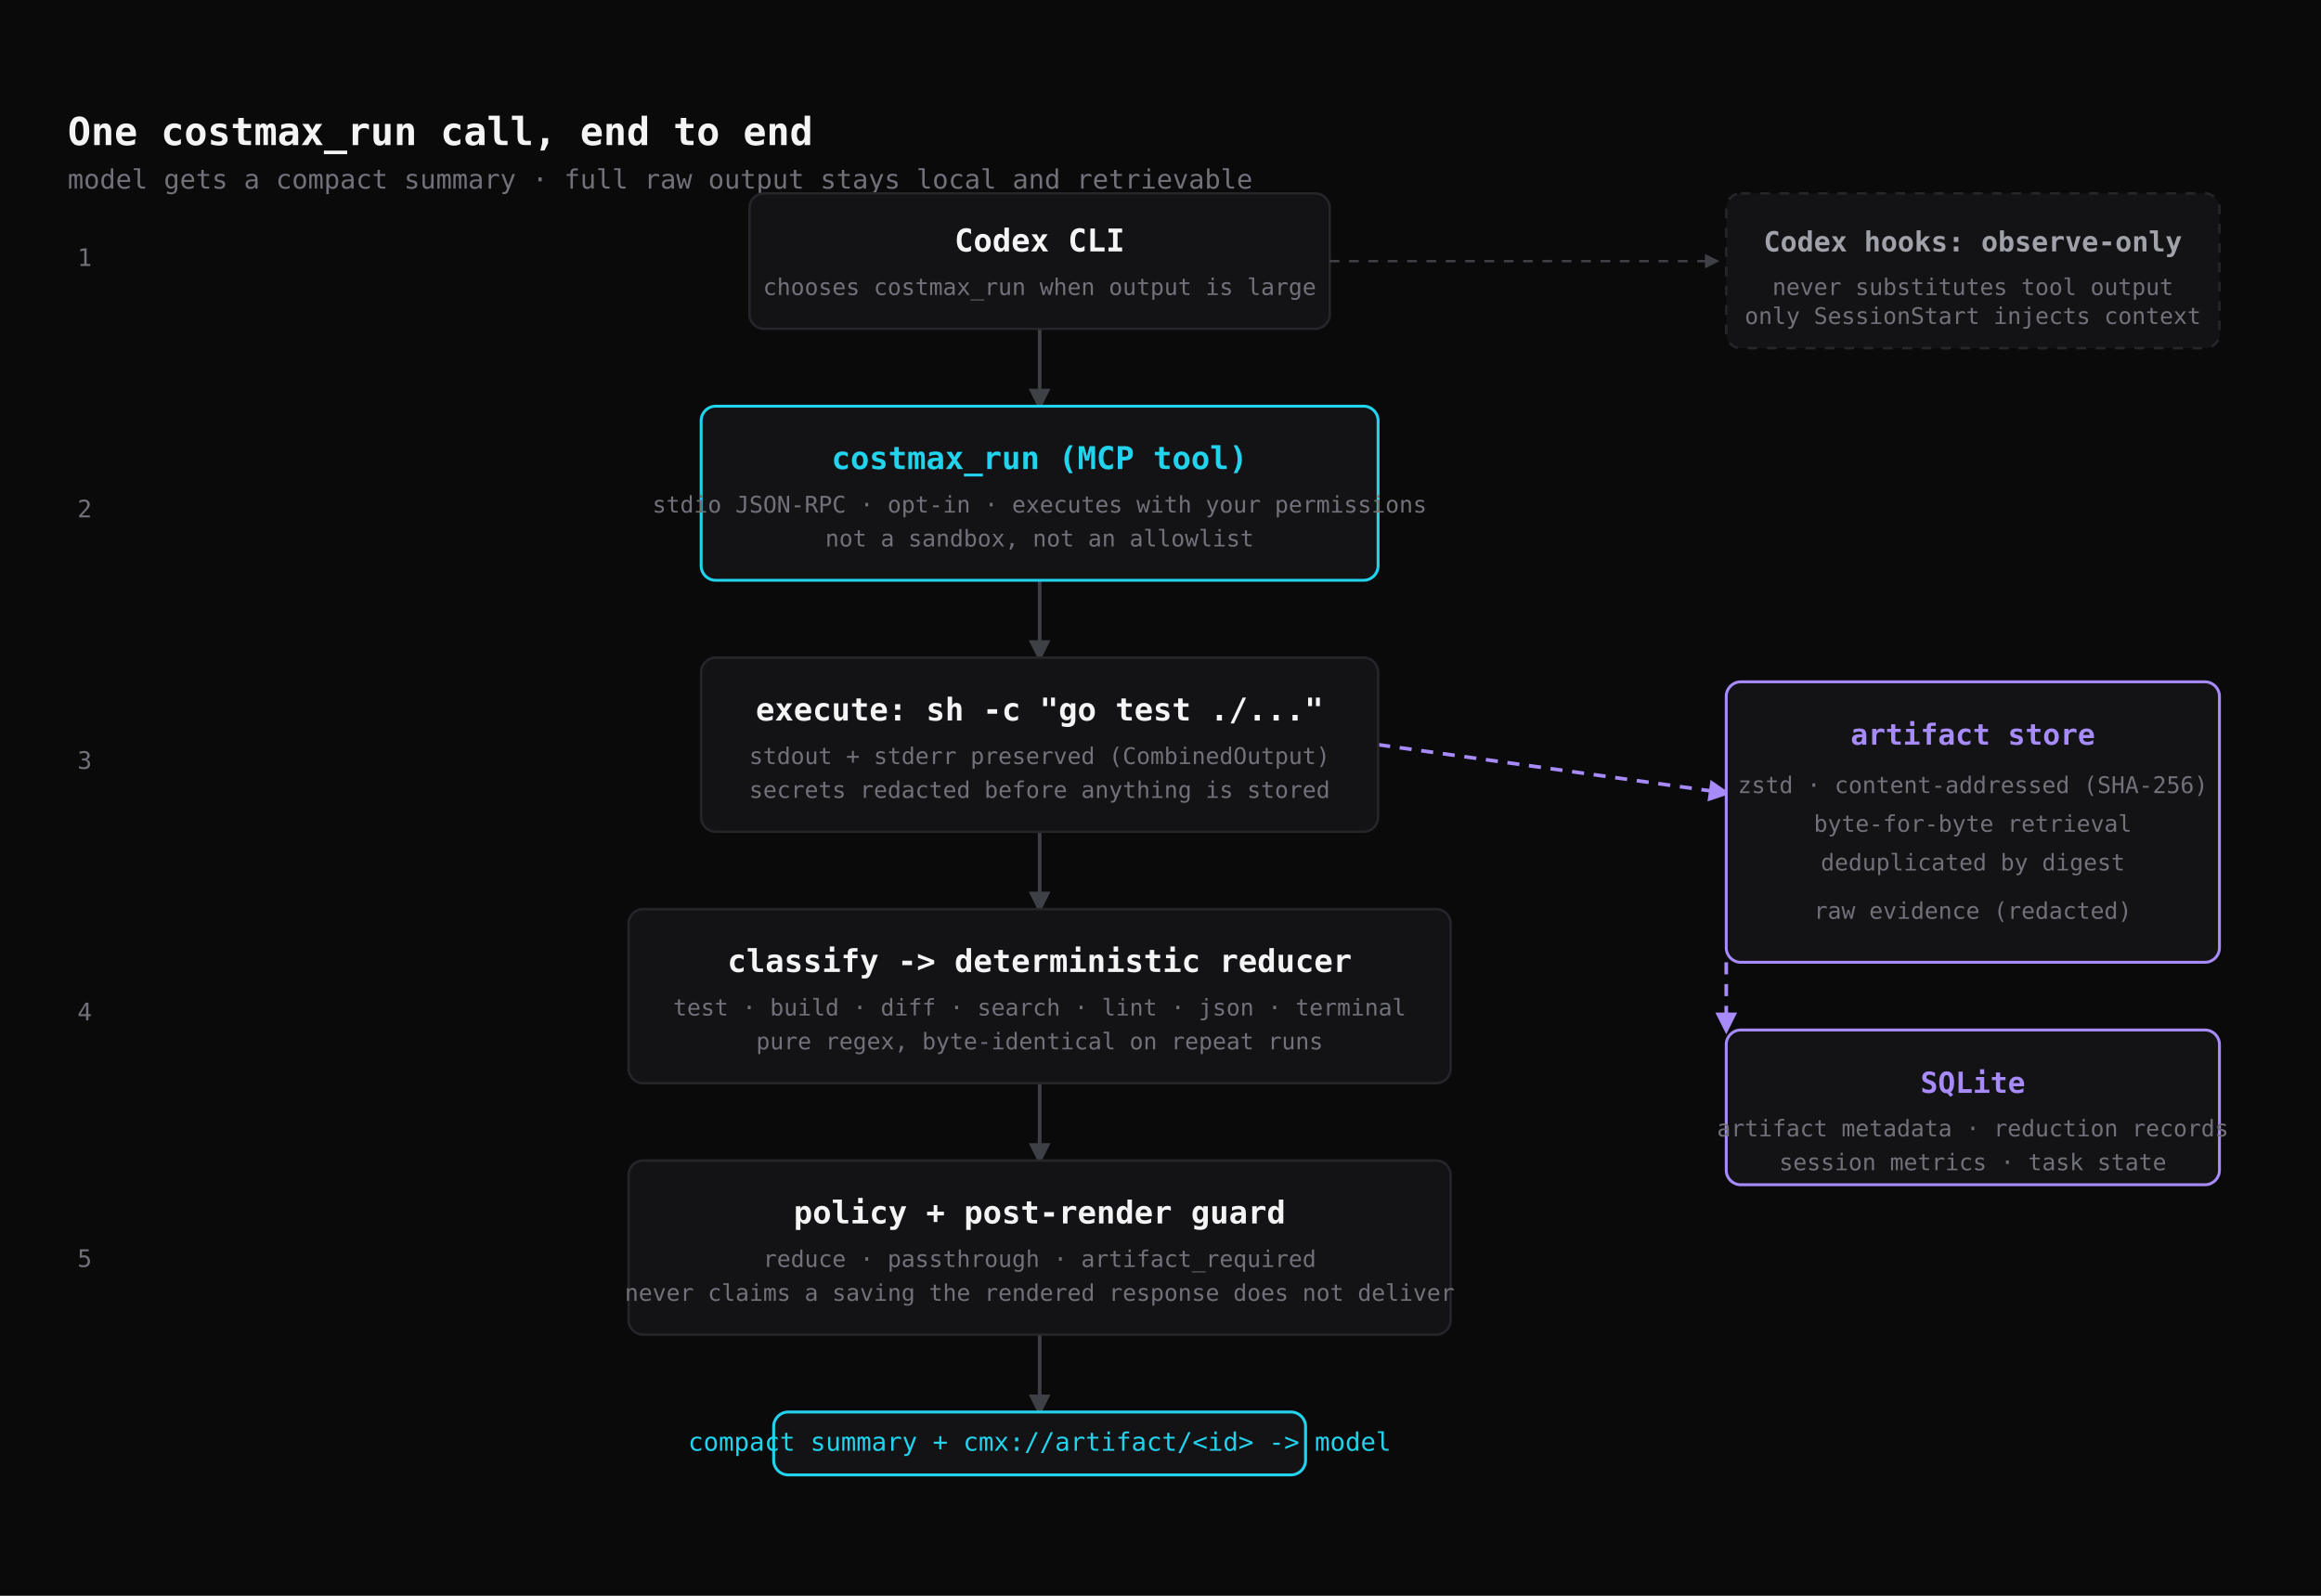
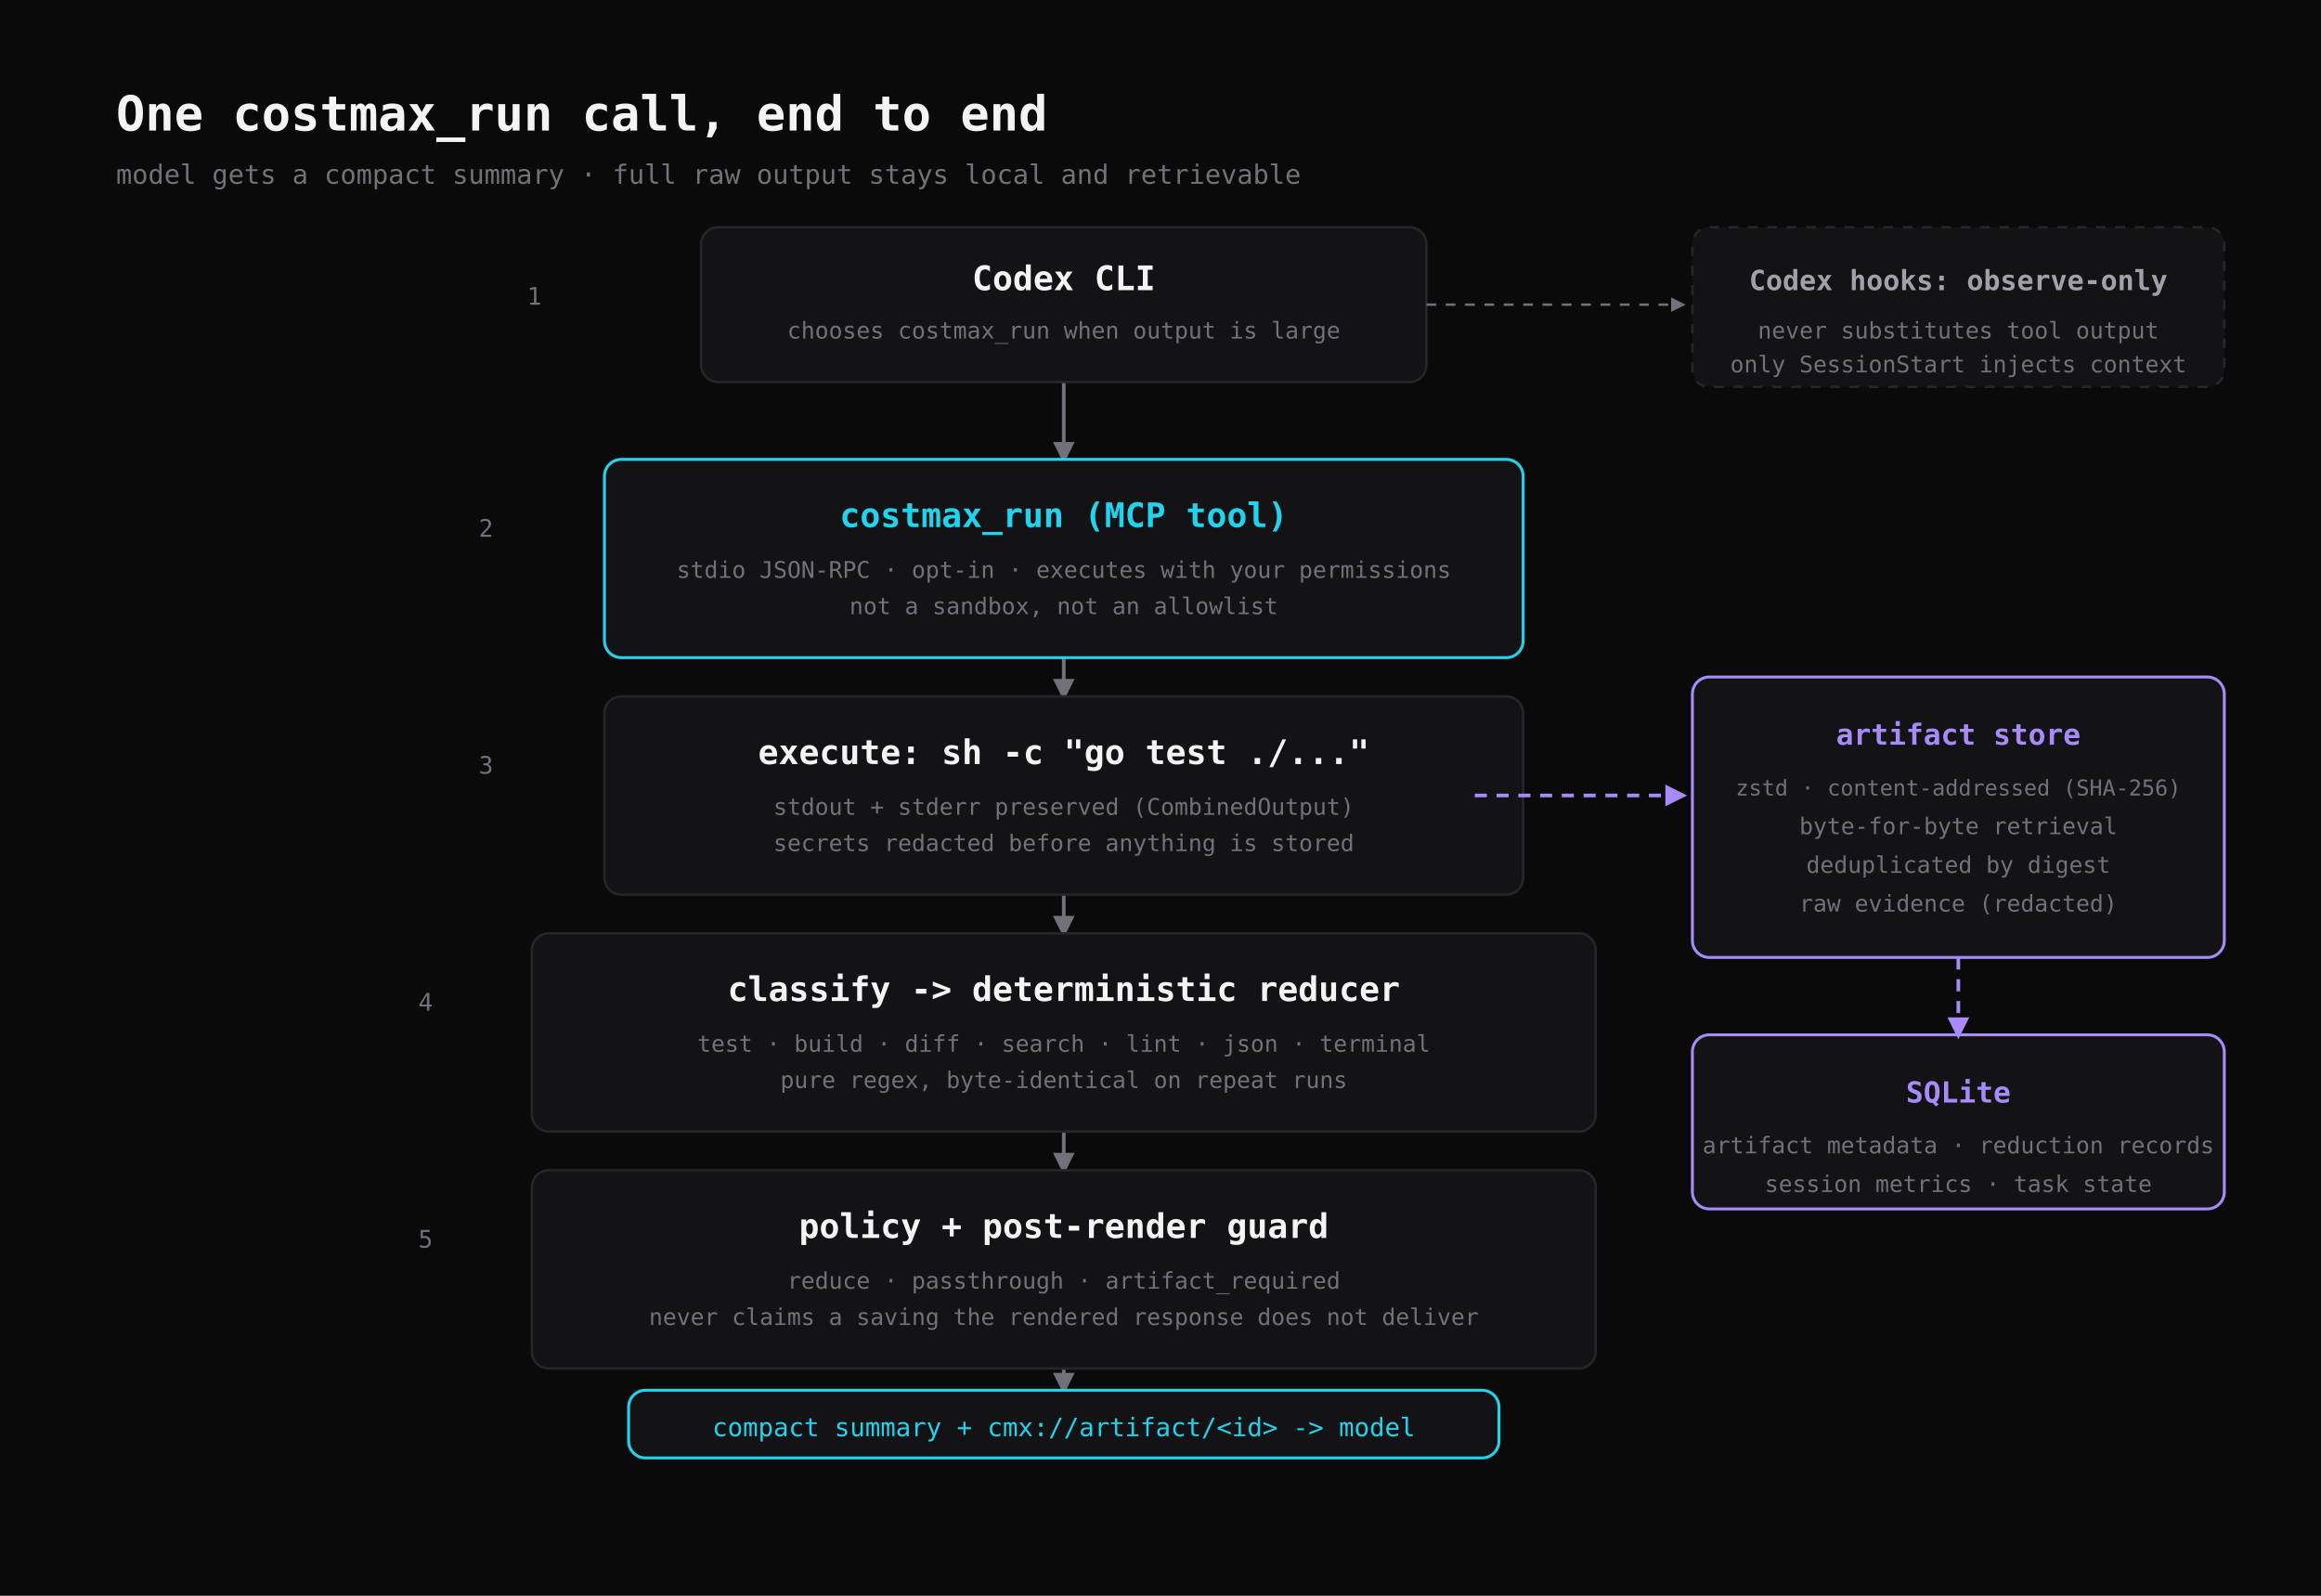
<svg xmlns="http://www.w3.org/2000/svg" width="960" height="660" viewBox="0 0 960 660" font-family="ui-monospace, SFMono-Regular, Menlo, monospace">
  <defs>
-     <marker id="arr" viewBox="0 0 10 10" refX="8" refY="5" markerWidth="6" markerHeight="6" orient="auto-start-reverse">
-       <path d="M 0 0 L 10 5 L 0 10 z" fill="#3f3f46" />
+     <marker id="arrow-gray" viewBox="0 0 10 10" refX="8" refY="5" markerWidth="6" markerHeight="6" orient="auto">
+       <path d="M0 0 L10 5 L0 10 Z" fill="#71717a" />
    </marker>
-     <marker id="arrd" viewBox="0 0 10 10" refX="8" refY="5" markerWidth="6" markerHeight="6" orient="auto-start-reverse">
-       <path d="M 0 0 L 10 5 L 0 10 z" fill="#a78bfa" />
+     <marker id="arrow-violet" viewBox="0 0 10 10" refX="8" refY="5" markerWidth="6" markerHeight="6" orient="auto">
+       <path d="M0 0 L10 5 L0 10 Z" fill="#a78bfa" />
    </marker>
  </defs>
  <rect width="960" height="660" fill="#0a0a0b" />
-   <g transform="translate(0,30)">
-     <text x="28" y="30" font-size="16" font-weight="700" fill="#f4f4f5">One costmax_run call, end to end</text>
-     <text x="28" y="48" font-size="11" fill="#71717a">model gets a compact summary · full raw output stays local and retrievable</text>
-     <g font-size="10" fill="#71717a">
-       <text x="32" y="80">1</text>
-       <text x="32" y="184">2</text>
-       <text x="32" y="288">3</text>
-       <text x="32" y="392">4</text>
-       <text x="32" y="494">5</text>
-     </g>
-     <line x1="430" y1="106" x2="430" y2="138" stroke="#3f3f46" stroke-width="1.5" marker-end="url(#arr)" />
-     <line x1="430" y1="210" x2="430" y2="242" stroke="#3f3f46" stroke-width="1.5" marker-end="url(#arr)" />
-     <line x1="430" y1="314" x2="430" y2="346" stroke="#3f3f46" stroke-width="1.5" marker-end="url(#arr)" />
-     <line x1="430" y1="418" x2="430" y2="450" stroke="#3f3f46" stroke-width="1.5" marker-end="url(#arr)" />
-     <line x1="430" y1="522" x2="430" y2="554" stroke="#3f3f46" stroke-width="1.5" marker-end="url(#arr)" />
-     <line x1="570" y1="278" x2="714" y2="298" stroke="#a78bfa" stroke-width="1.5" stroke-dasharray="5 4" marker-end="url(#arrd)" />
-     <line x1="714" y1="368" x2="714" y2="396" stroke="#a78bfa" stroke-width="1.5" stroke-dasharray="5 4" marker-end="url(#arrd)" />
-     <rect x="310" y="50" width="240" height="56" rx="6" fill="#131316" stroke="#26262a" stroke-width="1" />
-     <text x="430" y="74" font-size="13" font-weight="600" fill="#f4f4f5" text-anchor="middle">Codex CLI</text>
-     <text x="430" y="92" font-size="9.5" fill="#71717a" text-anchor="middle">chooses costmax_run when output is large</text>
-     <rect x="290" y="138" width="280" height="72" rx="6" fill="#131316" stroke="#22d3ee" stroke-width="1.2" />
-     <text x="430" y="164" font-size="13" font-weight="600" fill="#22d3ee" text-anchor="middle">costmax_run (MCP tool)</text>
-     <text x="430" y="182" font-size="9.5" fill="#71717a" text-anchor="middle">stdio JSON-RPC · opt-in · executes with your permissions</text>
-     <text x="430" y="196" font-size="9.5" fill="#71717a" text-anchor="middle">not a sandbox, not an allowlist</text>
-     <rect x="290" y="242" width="280" height="72" rx="6" fill="#131316" stroke="#26262a" stroke-width="1" />
-     <text x="430" y="268" font-size="13" font-weight="600" fill="#f4f4f5" text-anchor="middle">execute: sh -c "go test ./..."</text>
-     <text x="430" y="286" font-size="9.5" fill="#71717a" text-anchor="middle">stdout + stderr preserved (CombinedOutput)</text>
-     <text x="430" y="300" font-size="9.5" fill="#71717a" text-anchor="middle">secrets redacted before anything is stored</text>
-     <rect x="260" y="346" width="340" height="72" rx="6" fill="#131316" stroke="#26262a" stroke-width="1" />
-     <text x="430" y="372" font-size="13" font-weight="600" fill="#f4f4f5" text-anchor="middle">classify -&gt; deterministic reducer</text>
-     <text x="430" y="390" font-size="9.5" fill="#71717a" text-anchor="middle">test · build · diff · search · lint · json · terminal</text>
-     <text x="430" y="404" font-size="9.5" fill="#71717a" text-anchor="middle">pure regex, byte-identical on repeat runs</text>
-     <rect x="260" y="450" width="340" height="72" rx="6" fill="#131316" stroke="#26262a" stroke-width="1" />
-     <text x="430" y="476" font-size="13" font-weight="600" fill="#f4f4f5" text-anchor="middle">policy + post-render guard</text>
-     <text x="430" y="494" font-size="9.5" fill="#71717a" text-anchor="middle">reduce · passthrough · artifact_required</text>
-     <text x="430" y="508" font-size="9.5" fill="#71717a" text-anchor="middle">never claims a saving the rendered response does not deliver</text>
-     <rect x="320" y="554" width="220" height="26" rx="6" fill="#131316" stroke="#22d3ee" stroke-width="1.2" />
-     <text x="430" y="570" font-size="10.5" fill="#22d3ee" text-anchor="middle">compact summary + cmx://artifact/&lt;id&gt; -&gt; model</text>
-     <rect x="714" y="252" width="204" height="116" rx="6" fill="#131316" stroke="#a78bfa" stroke-width="1.2" />
-     <text x="816" y="278" font-size="12" font-weight="600" fill="#a78bfa" text-anchor="middle">artifact store</text>
-     <text x="816" y="298" font-size="9.5" fill="#71717a" text-anchor="middle">zstd · content-addressed (SHA-256)</text>
-     <text x="816" y="314" font-size="9.5" fill="#71717a" text-anchor="middle">byte-for-byte retrieval</text>
-     <text x="816" y="330" font-size="9.5" fill="#71717a" text-anchor="middle">deduplicated by digest</text>
-     <text x="816" y="350" font-size="9.5" fill="#71717a" text-anchor="middle">raw evidence (redacted)</text>
-     <rect x="714" y="396" width="204" height="64" rx="6" fill="#131316" stroke="#a78bfa" stroke-width="1.2" />
-     <text x="816" y="422" font-size="12" font-weight="600" fill="#a78bfa" text-anchor="middle">SQLite</text>
-     <text x="816" y="440" font-size="9.5" fill="#71717a" text-anchor="middle">artifact metadata · reduction records</text>
-     <text x="816" y="454" font-size="9.5" fill="#71717a" text-anchor="middle">session metrics · task state</text>
-     <rect x="714" y="50" width="204" height="64" rx="6" fill="#131316" stroke="#26262a" stroke-width="1" stroke-dasharray="4 4" />
-     <text x="816" y="74" font-size="11.5" font-weight="600" fill="#a1a1aa" text-anchor="middle">Codex hooks: observe-only</text>
-     <text x="816" y="92" font-size="9.5" fill="#71717a" text-anchor="middle">never substitutes tool output</text>
-     <text x="816" y="104" font-size="9.5" fill="#71717a" text-anchor="middle">only SessionStart injects context</text>
-     <line x1="550" y1="78" x2="710" y2="78" stroke="#3f3f46" stroke-width="1" stroke-dasharray="4 4" marker-end="url(#arr)" />
+   <text x="48" y="54" font-size="20" font-weight="700" fill="#f4f4f5">One costmax_run call, end to end</text>
+   <text x="48" y="76" font-size="11" fill="#71717a">model gets a compact summary · full raw output stays local and retrievable</text>
+   <g fill="#71717a" font-size="10">
+     <text x="218" y="126">1</text>
+     <text x="198" y="222">2</text>
+     <text x="198" y="320">3</text>
+     <text x="173" y="418">4</text>
+     <text x="173" y="516">5</text>
  </g>
+   <g stroke="#71717a" stroke-width="1.5" marker-end="url(#arrow-gray)">
+     <line x1="440" y1="158" x2="440" y2="190" />
+     <line x1="440" y1="272" x2="440" y2="288" />
+     <line x1="440" y1="370" x2="440" y2="386" />
+     <line x1="440" y1="468" x2="440" y2="484" />
+     <line x1="440" y1="566" x2="440" y2="575" />
+   </g>
+   <rect x="290" y="94" width="300" height="64" rx="7" fill="#131316" stroke="#26262a" />
+   <text x="440" y="120" font-size="14" font-weight="600" fill="#f4f4f5" text-anchor="middle">Codex CLI</text>
+   <text x="440" y="140" font-size="9.5" fill="#71717a" text-anchor="middle">chooses costmax_run when output is large</text>
+   <rect x="250" y="190" width="380" height="82" rx="7" fill="#131316" stroke="#22d3ee" stroke-width="1.2" />
+   <text x="440" y="218" font-size="14" font-weight="600" fill="#22d3ee" text-anchor="middle">costmax_run (MCP tool)</text>
+   <text x="440" y="239" font-size="9.5" fill="#71717a" text-anchor="middle">stdio JSON-RPC · opt-in · executes with your permissions</text>
+   <text x="440" y="254" font-size="9.5" fill="#71717a" text-anchor="middle">not a sandbox, not an allowlist</text>
+   <rect x="250" y="288" width="380" height="82" rx="7" fill="#131316" stroke="#26262a" />
+   <text x="440" y="316" font-size="14" font-weight="600" fill="#f4f4f5" text-anchor="middle">execute: sh -c "go test ./..."</text>
+   <text x="440" y="337" font-size="9.5" fill="#71717a" text-anchor="middle">stdout + stderr preserved (CombinedOutput)</text>
+   <text x="440" y="352" font-size="9.5" fill="#71717a" text-anchor="middle">secrets redacted before anything is stored</text>
+   <rect x="220" y="386" width="440" height="82" rx="7" fill="#131316" stroke="#26262a" />
+   <text x="440" y="414" font-size="14" font-weight="600" fill="#f4f4f5" text-anchor="middle">classify -&gt; deterministic reducer</text>
+   <text x="440" y="435" font-size="9.5" fill="#71717a" text-anchor="middle">test · build · diff · search · lint · json · terminal</text>
+   <text x="440" y="450" font-size="9.5" fill="#71717a" text-anchor="middle">pure regex, byte-identical on repeat runs</text>
+   <rect x="220" y="484" width="440" height="82" rx="7" fill="#131316" stroke="#26262a" />
+   <text x="440" y="512" font-size="14" font-weight="600" fill="#f4f4f5" text-anchor="middle">policy + post-render guard</text>
+   <text x="440" y="533" font-size="9.5" fill="#71717a" text-anchor="middle">reduce · passthrough · artifact_required</text>
+   <text x="440" y="548" font-size="9.5" fill="#71717a" text-anchor="middle">never claims a saving the rendered response does not deliver</text>
+   <rect x="260" y="575" width="360" height="28" rx="7" fill="#131316" stroke="#22d3ee" stroke-width="1.2" />
+   <text x="440" y="594" font-size="10.5" fill="#22d3ee" text-anchor="middle">compact summary + cmx://artifact/&lt;id&gt; -&gt; model</text>
+   <rect x="700" y="94" width="220" height="66" rx="7" fill="#131316" stroke="#26262a" stroke-dasharray="4 4" />
+   <text x="810" y="120" font-size="11.5" font-weight="600" fill="#a1a1aa" text-anchor="middle">Codex hooks: observe-only</text>
+   <text x="810" y="140" font-size="9.5" fill="#71717a" text-anchor="middle">never substitutes tool output</text>
+   <text x="810" y="154" font-size="9.5" fill="#71717a" text-anchor="middle">only SessionStart injects context</text>
+   <line x1="590" y1="126" x2="696" y2="126" stroke="#71717a" stroke-dasharray="4 4" marker-end="url(#arrow-gray)" />
+   <rect x="700" y="280" width="220" height="116" rx="7" fill="#131316" stroke="#a78bfa" stroke-width="1.2" />
+   <text x="810" y="308" font-size="12" font-weight="600" fill="#a78bfa" text-anchor="middle">artifact store</text>
+   <text x="810" y="329" font-size="9" fill="#71717a" text-anchor="middle">zstd · content-addressed (SHA-256)</text>
+   <text x="810" y="345" font-size="9.5" fill="#71717a" text-anchor="middle">byte-for-byte retrieval</text>
+   <text x="810" y="361" font-size="9.5" fill="#71717a" text-anchor="middle">deduplicated by digest</text>
+   <text x="810" y="377" font-size="9.5" fill="#71717a" text-anchor="middle">raw evidence (redacted)</text>
+   <rect x="700" y="428" width="220" height="72" rx="7" fill="#131316" stroke="#a78bfa" stroke-width="1.2" />
+   <text x="810" y="456" font-size="12" font-weight="600" fill="#a78bfa" text-anchor="middle">SQLite</text>
+   <text x="810" y="477" font-size="9.5" fill="#71717a" text-anchor="middle">artifact metadata · reduction records</text>
+   <text x="810" y="493" font-size="9.5" fill="#71717a" text-anchor="middle">session metrics · task state</text>
+   <line x1="610" y1="329" x2="696" y2="329" stroke="#a78bfa" stroke-width="1.5" stroke-dasharray="5 4" marker-end="url(#arrow-violet)" />
+   <line x1="810" y1="396" x2="810" y2="428" stroke="#a78bfa" stroke-width="1.5" stroke-dasharray="5 4" marker-end="url(#arrow-violet)" />
</svg>
